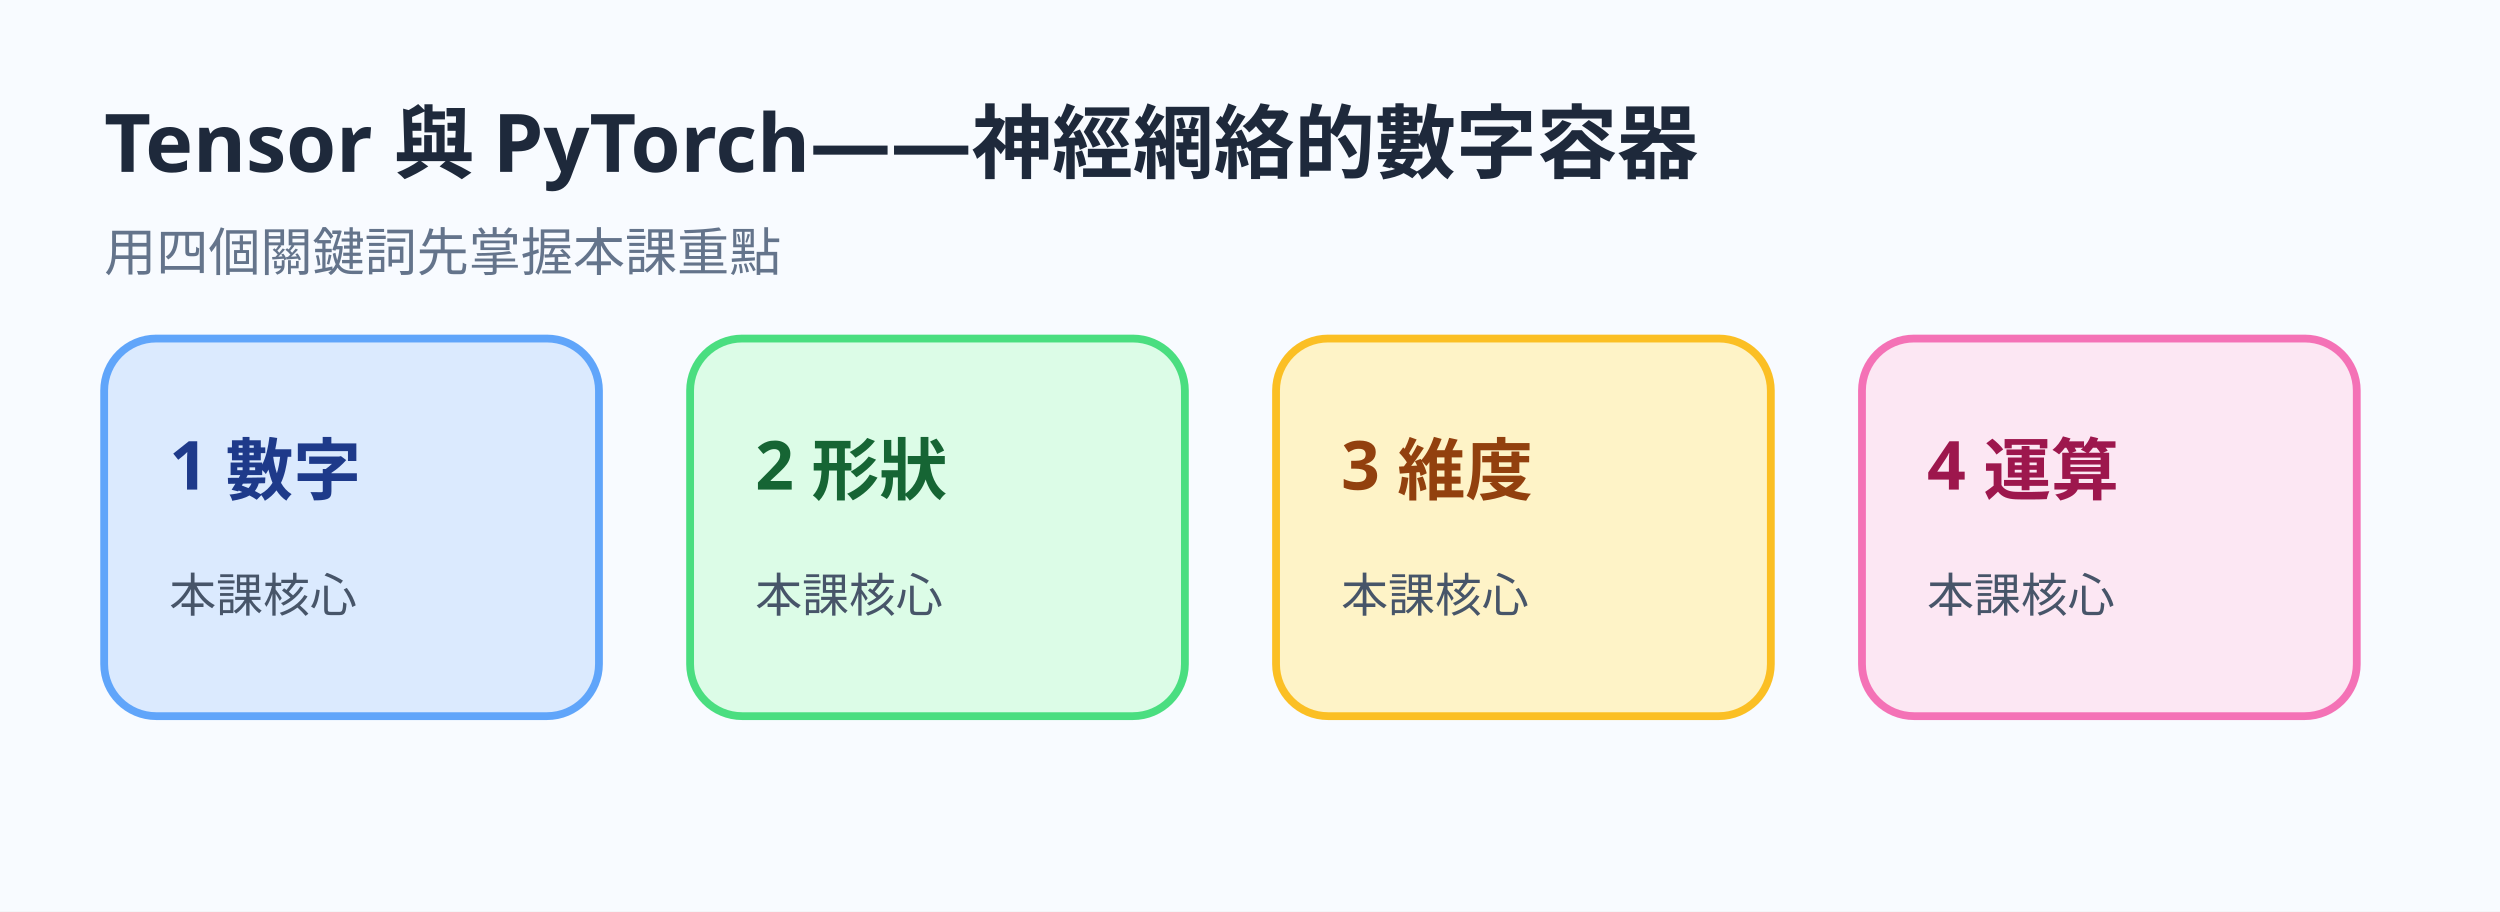
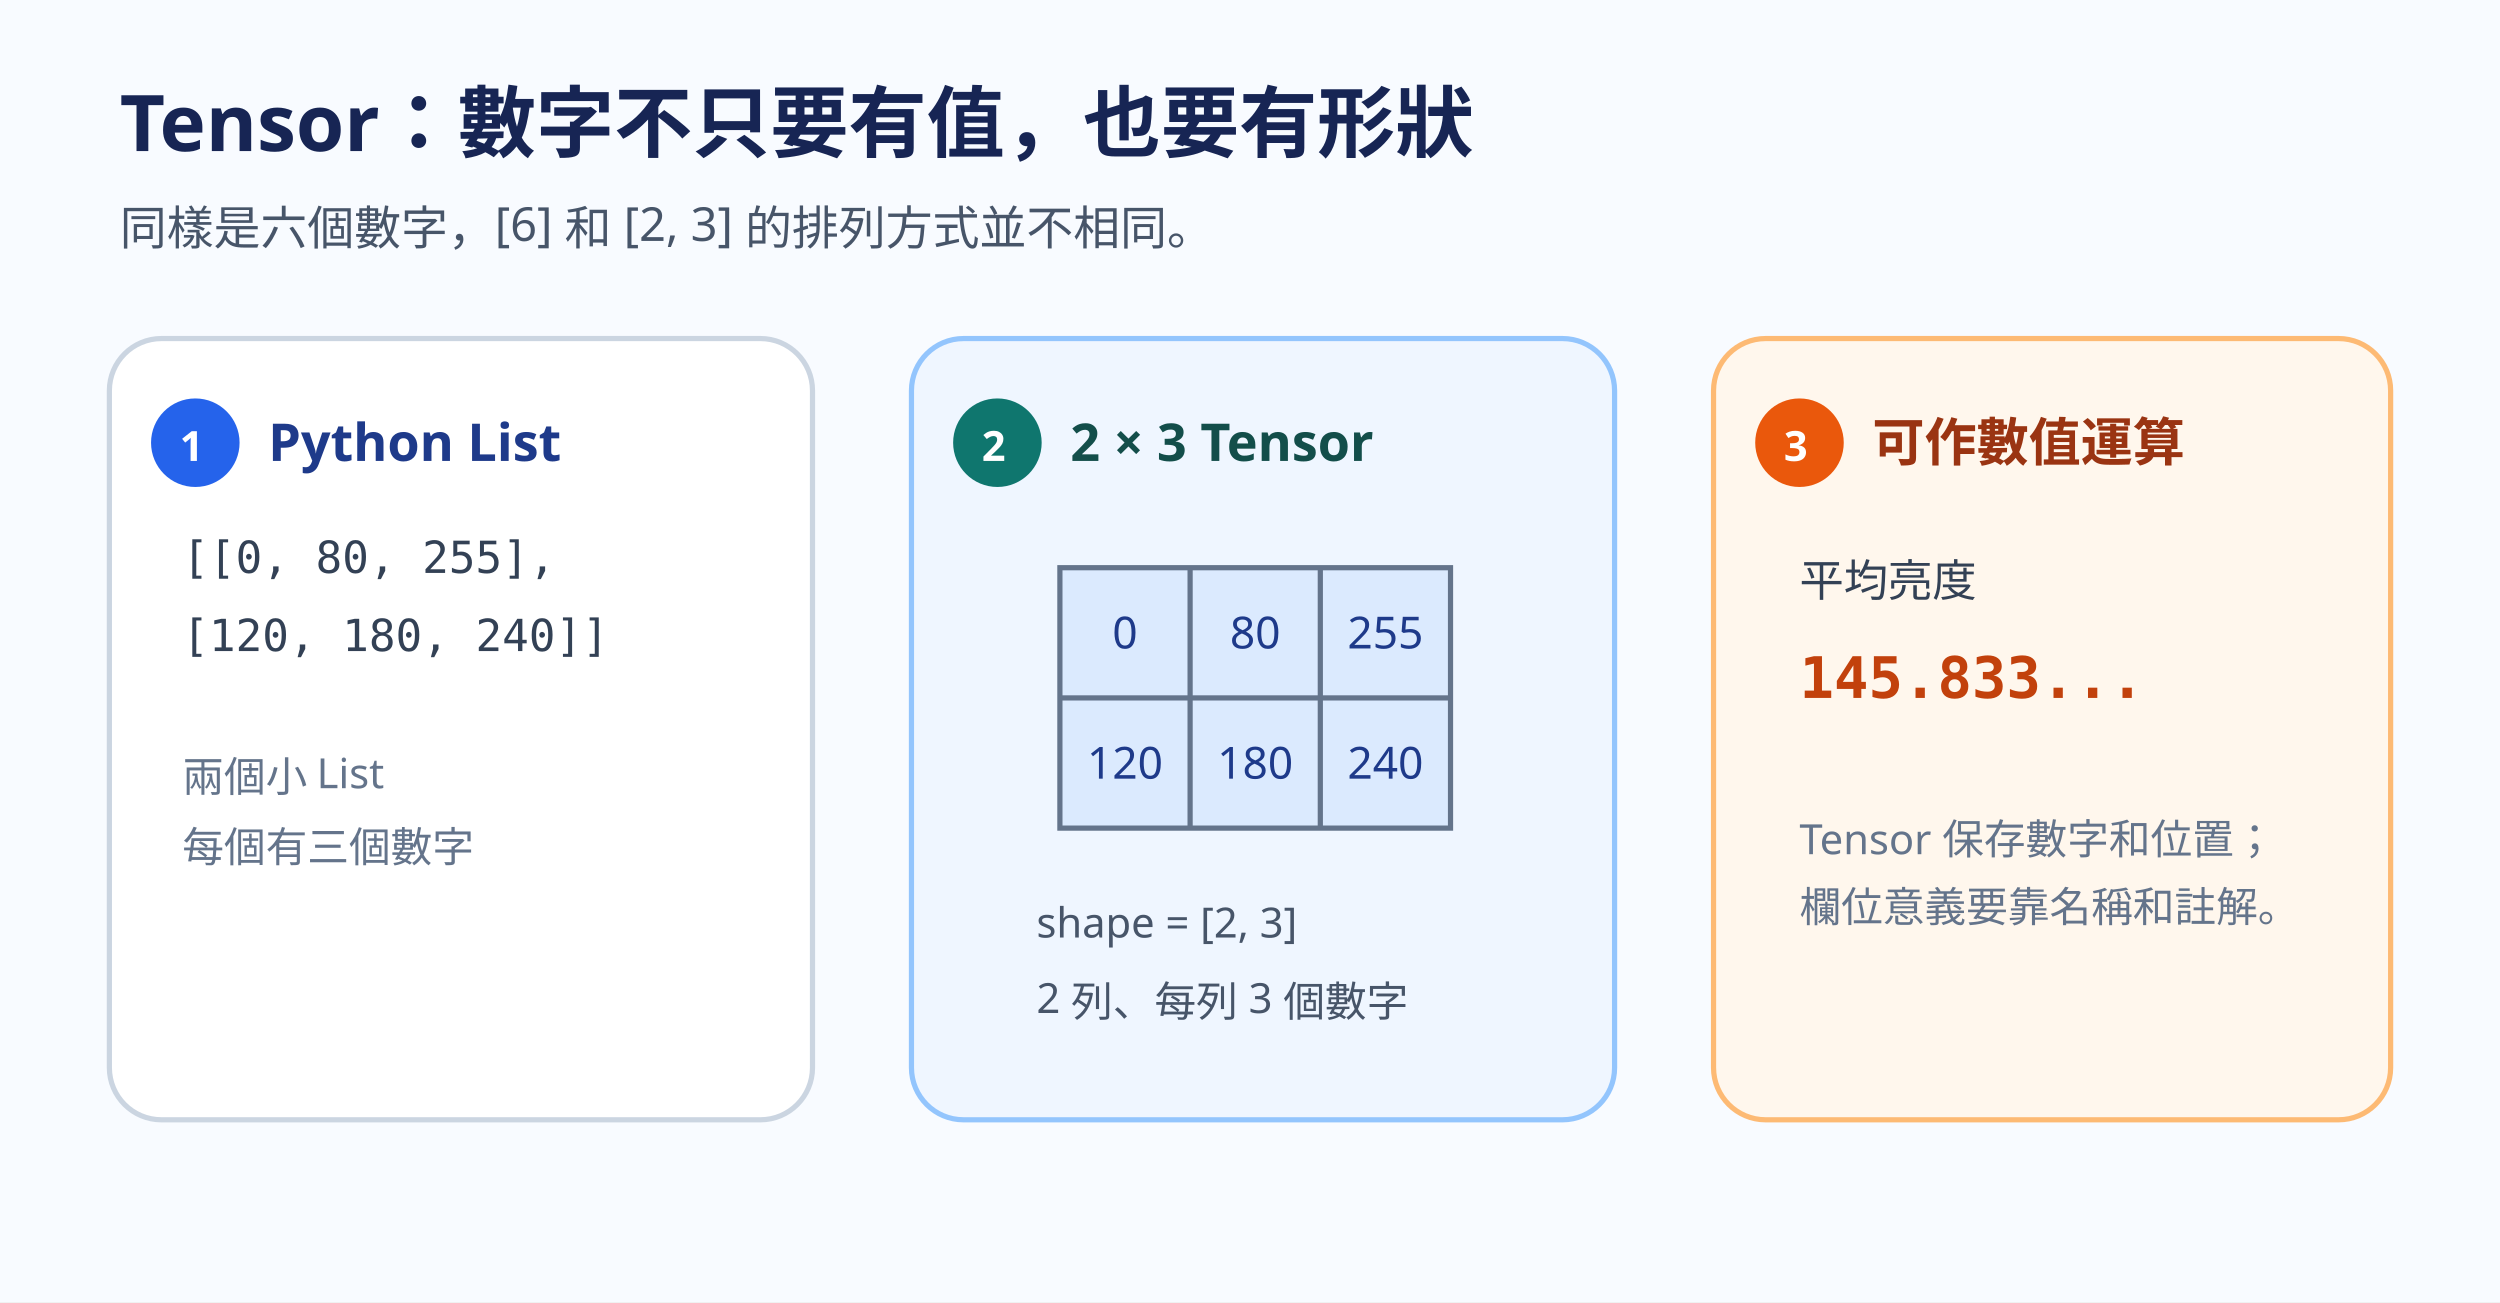
- <svg xmlns="http://www.w3.org/2000/svg" viewBox="0 0 960 350" role="img" aria-labelledby="title desc">
-   <rect width="960" height="350" fill="#f8fbff" />
-   <text x="40" y="66" font-family="system-ui,sans-serif" font-size="31" font-weight="700" fill="#1e293b">Tensor 與 PyTorch——神經網絡的數字容器</text>
-   <text x="40" y="104" font-family="system-ui,sans-serif" font-size="20" fill="#64748b">用四個關鍵詞先掌握本課重點</text>
-   <rect x="40" y="130" width="190" height="145" rx="20" fill="#dbeafe" stroke="#60a5fa" stroke-width="3" />
-   <text x="65" y="188" font-family="system-ui,sans-serif" font-size="26" font-weight="700" fill="#1e3a8a">1 數字</text>
-   <text x="65" y="235" font-family="system-ui,sans-serif" font-size="18" fill="#475569">本課核心</text>
-   <rect x="265" y="130" width="190" height="145" rx="20" fill="#dcfce7" stroke="#4ade80" stroke-width="3" />
-   <text x="290" y="188" font-family="system-ui,sans-serif" font-size="26" font-weight="700" fill="#166534">2 形狀</text>
-   <text x="290" y="235" font-family="system-ui,sans-serif" font-size="18" fill="#475569">本課核心</text>
-   <rect x="490" y="130" width="190" height="145" rx="20" fill="#fef3c7" stroke="#fbbf24" stroke-width="3" />
-   <text x="515" y="188" font-family="system-ui,sans-serif" font-size="26" font-weight="700" fill="#92400e">3 維度</text>
-   <text x="515" y="235" font-family="system-ui,sans-serif" font-size="18" fill="#475569">本課核心</text>
-   <rect x="715" y="130" width="190" height="145" rx="20" fill="#fce7f3" stroke="#f472b6" stroke-width="3" />
-   <text x="740" y="188" font-family="system-ui,sans-serif" font-size="26" font-weight="700" fill="#9d174d">4 運算</text>
-   <text x="740" y="235" font-family="system-ui,sans-serif" font-size="18" fill="#475569">本課核心</text>
+ <svg xmlns="http://www.w3.org/2000/svg" viewBox="0 0 960 500" role="img" aria-labelledby="title desc">
+   <rect width="960" height="500" fill="#f8fbff" />
+   <text x="46" y="58" font-family="system-ui,sans-serif" font-size="30" font-weight="700" fill="#172554">Tensor：數字不只要有值，也要有形狀</text>
+   <text x="46" y="94" font-family="system-ui,sans-serif" font-size="18" fill="#475569">同樣是六個數字，[6] 和 [2, 3] 的排列方式並不相同。</text>
+   <rect x="42" y="130" width="270" height="300" rx="20" fill="#ffffff" stroke="#cbd5e1" stroke-width="2" />
+   <circle cx="75" cy="170" r="17" fill="#2563eb" />
+   <text x="69" y="177" font-family="system-ui,sans-serif" font-size="16" font-weight="700" fill="#fff">1</text>
+   <text x="103" y="177" font-family="system-ui,sans-serif" font-size="20" font-weight="700" fill="#1e3a8a">Python List</text>
+   <text x="70" y="220" font-family="monospace" font-size="17" fill="#334155">[[0, 80, 255],</text>
+   <text x="70" y="250" font-family="monospace" font-size="17" fill="#334155"> [120, 180, 240]]</text>
+   <text x="70" y="304" font-family="system-ui,sans-serif" font-size="16" fill="#64748b">兩個小 List</text>
+   <text x="70" y="331" font-family="system-ui,sans-serif" font-size="16" fill="#64748b">每個有三個數字</text>
+   <rect x="350" y="130" width="270" height="300" rx="20" fill="#eff6ff" stroke="#93c5fd" stroke-width="2" />
+   <circle cx="383" cy="170" r="17" fill="#0f766e" />
+   <text x="377" y="177" font-family="system-ui,sans-serif" font-size="16" font-weight="700" fill="#fff">2</text>
+   <text x="411" y="177" font-family="system-ui,sans-serif" font-size="20" font-weight="700" fill="#134e4a">2 × 3 Tensor</text>
+   <g stroke="#64748b" stroke-width="2">
+     <rect x="407" y="218" width="150" height="100" fill="#dbeafe" />
+     <path d="M457 218v100M507 218v100M407 268h150" />
+   </g>
+   <g font-family="system-ui,sans-serif" font-size="17" text-anchor="middle" fill="#1e3a8a">
+     <text x="432" y="249">0</text>
+     <text x="482" y="249">80</text>
+     <text x="532" y="249">255</text>
+     <text x="432" y="299">120</text>
+     <text x="482" y="299">180</text>
+     <text x="532" y="299">240</text>
+   </g>
+   <text x="398" y="360" font-family="system-ui,sans-serif" font-size="16" fill="#475569">shape = [2, 3]</text>
+   <text x="398" y="389" font-family="system-ui,sans-serif" font-size="16" fill="#475569">2 列、每列 3 個數字</text>
+   <rect x="658" y="130" width="260" height="300" rx="20" fill="#fff7ed" stroke="#fdba74" stroke-width="2" />
+   <circle cx="691" cy="170" r="17" fill="#ea580c" />
+   <text x="685" y="177" font-family="system-ui,sans-serif" font-size="16" font-weight="700" fill="#fff">3</text>
+   <text x="719" y="177" font-family="system-ui,sans-serif" font-size="20" font-weight="700" fill="#9a3412">可作數值運算</text>
+   <text x="691" y="229" font-family="system-ui,sans-serif" font-size="17" fill="#334155">平均亮度</text>
+   <text x="691" y="268" font-family="monospace" font-size="22" font-weight="700" fill="#c2410c">145.833...</text>
+   <text x="691" y="328" font-family="system-ui,sans-serif" font-size="16" fill="#64748b">Tensor 保存數字和位置；</text>
+   <text x="691" y="354" font-family="system-ui,sans-serif" font-size="16" fill="#64748b">欄位意義要靠名稱和註解。</text>
</svg>
